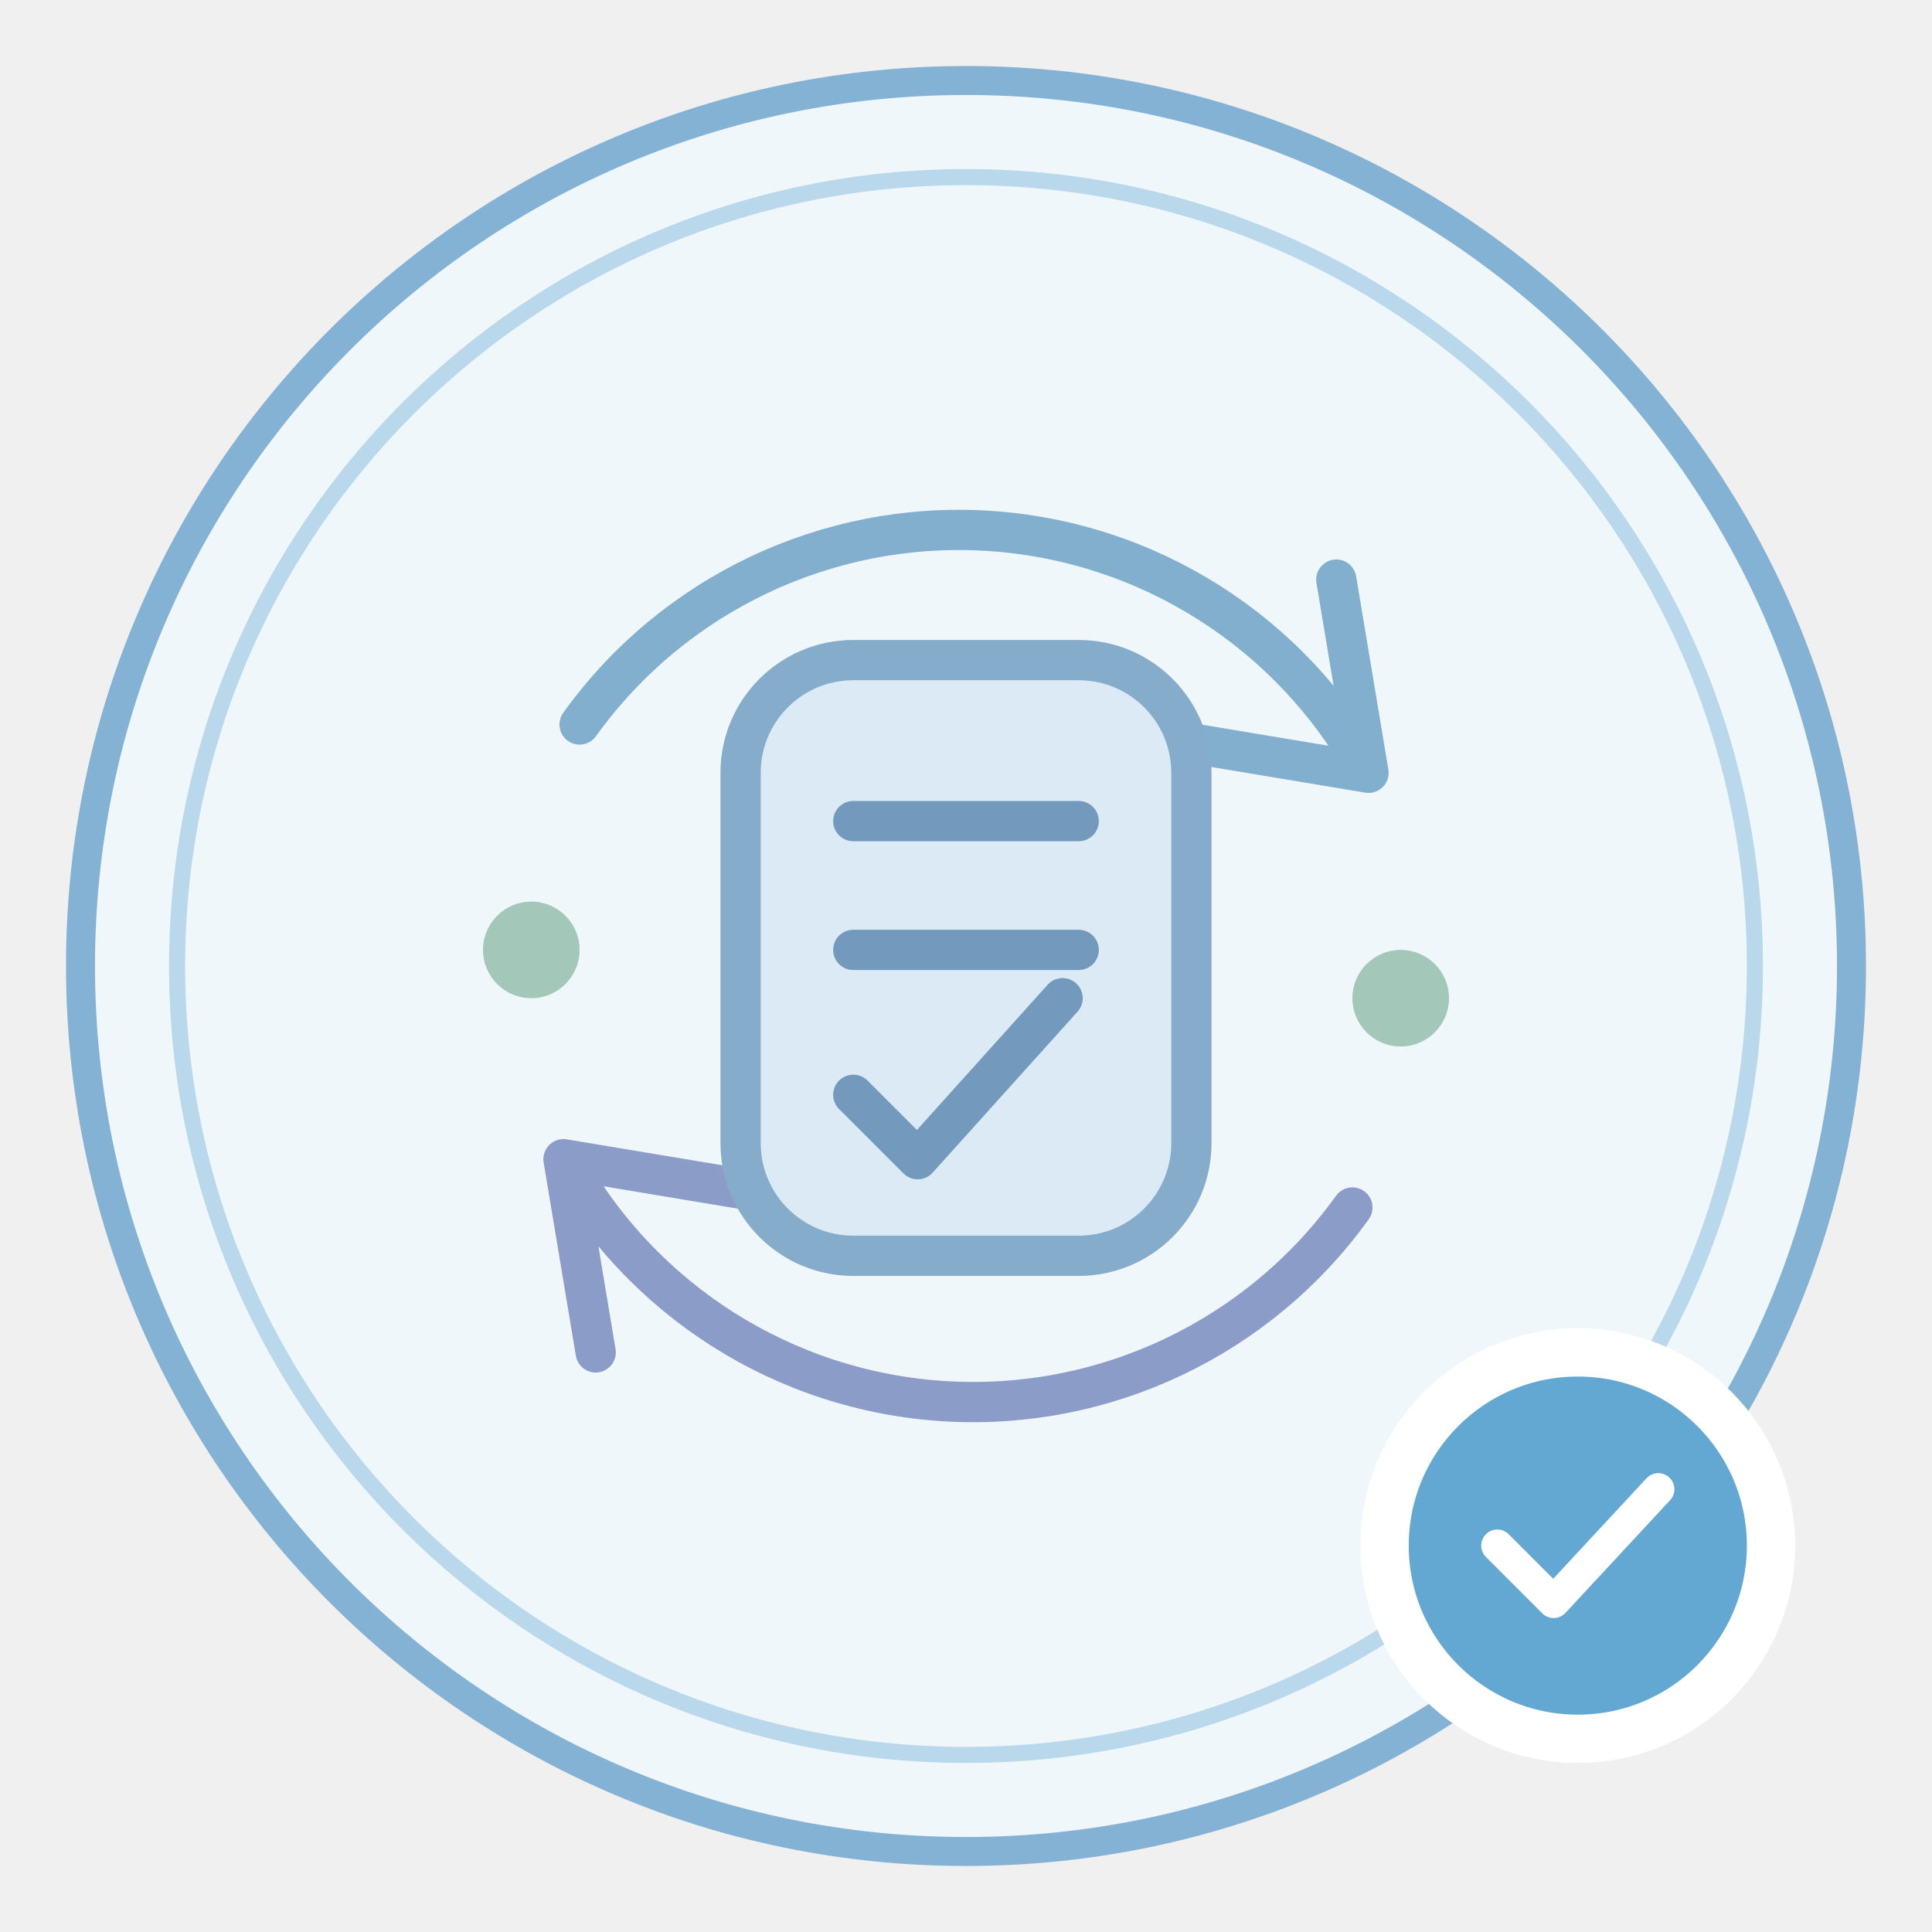
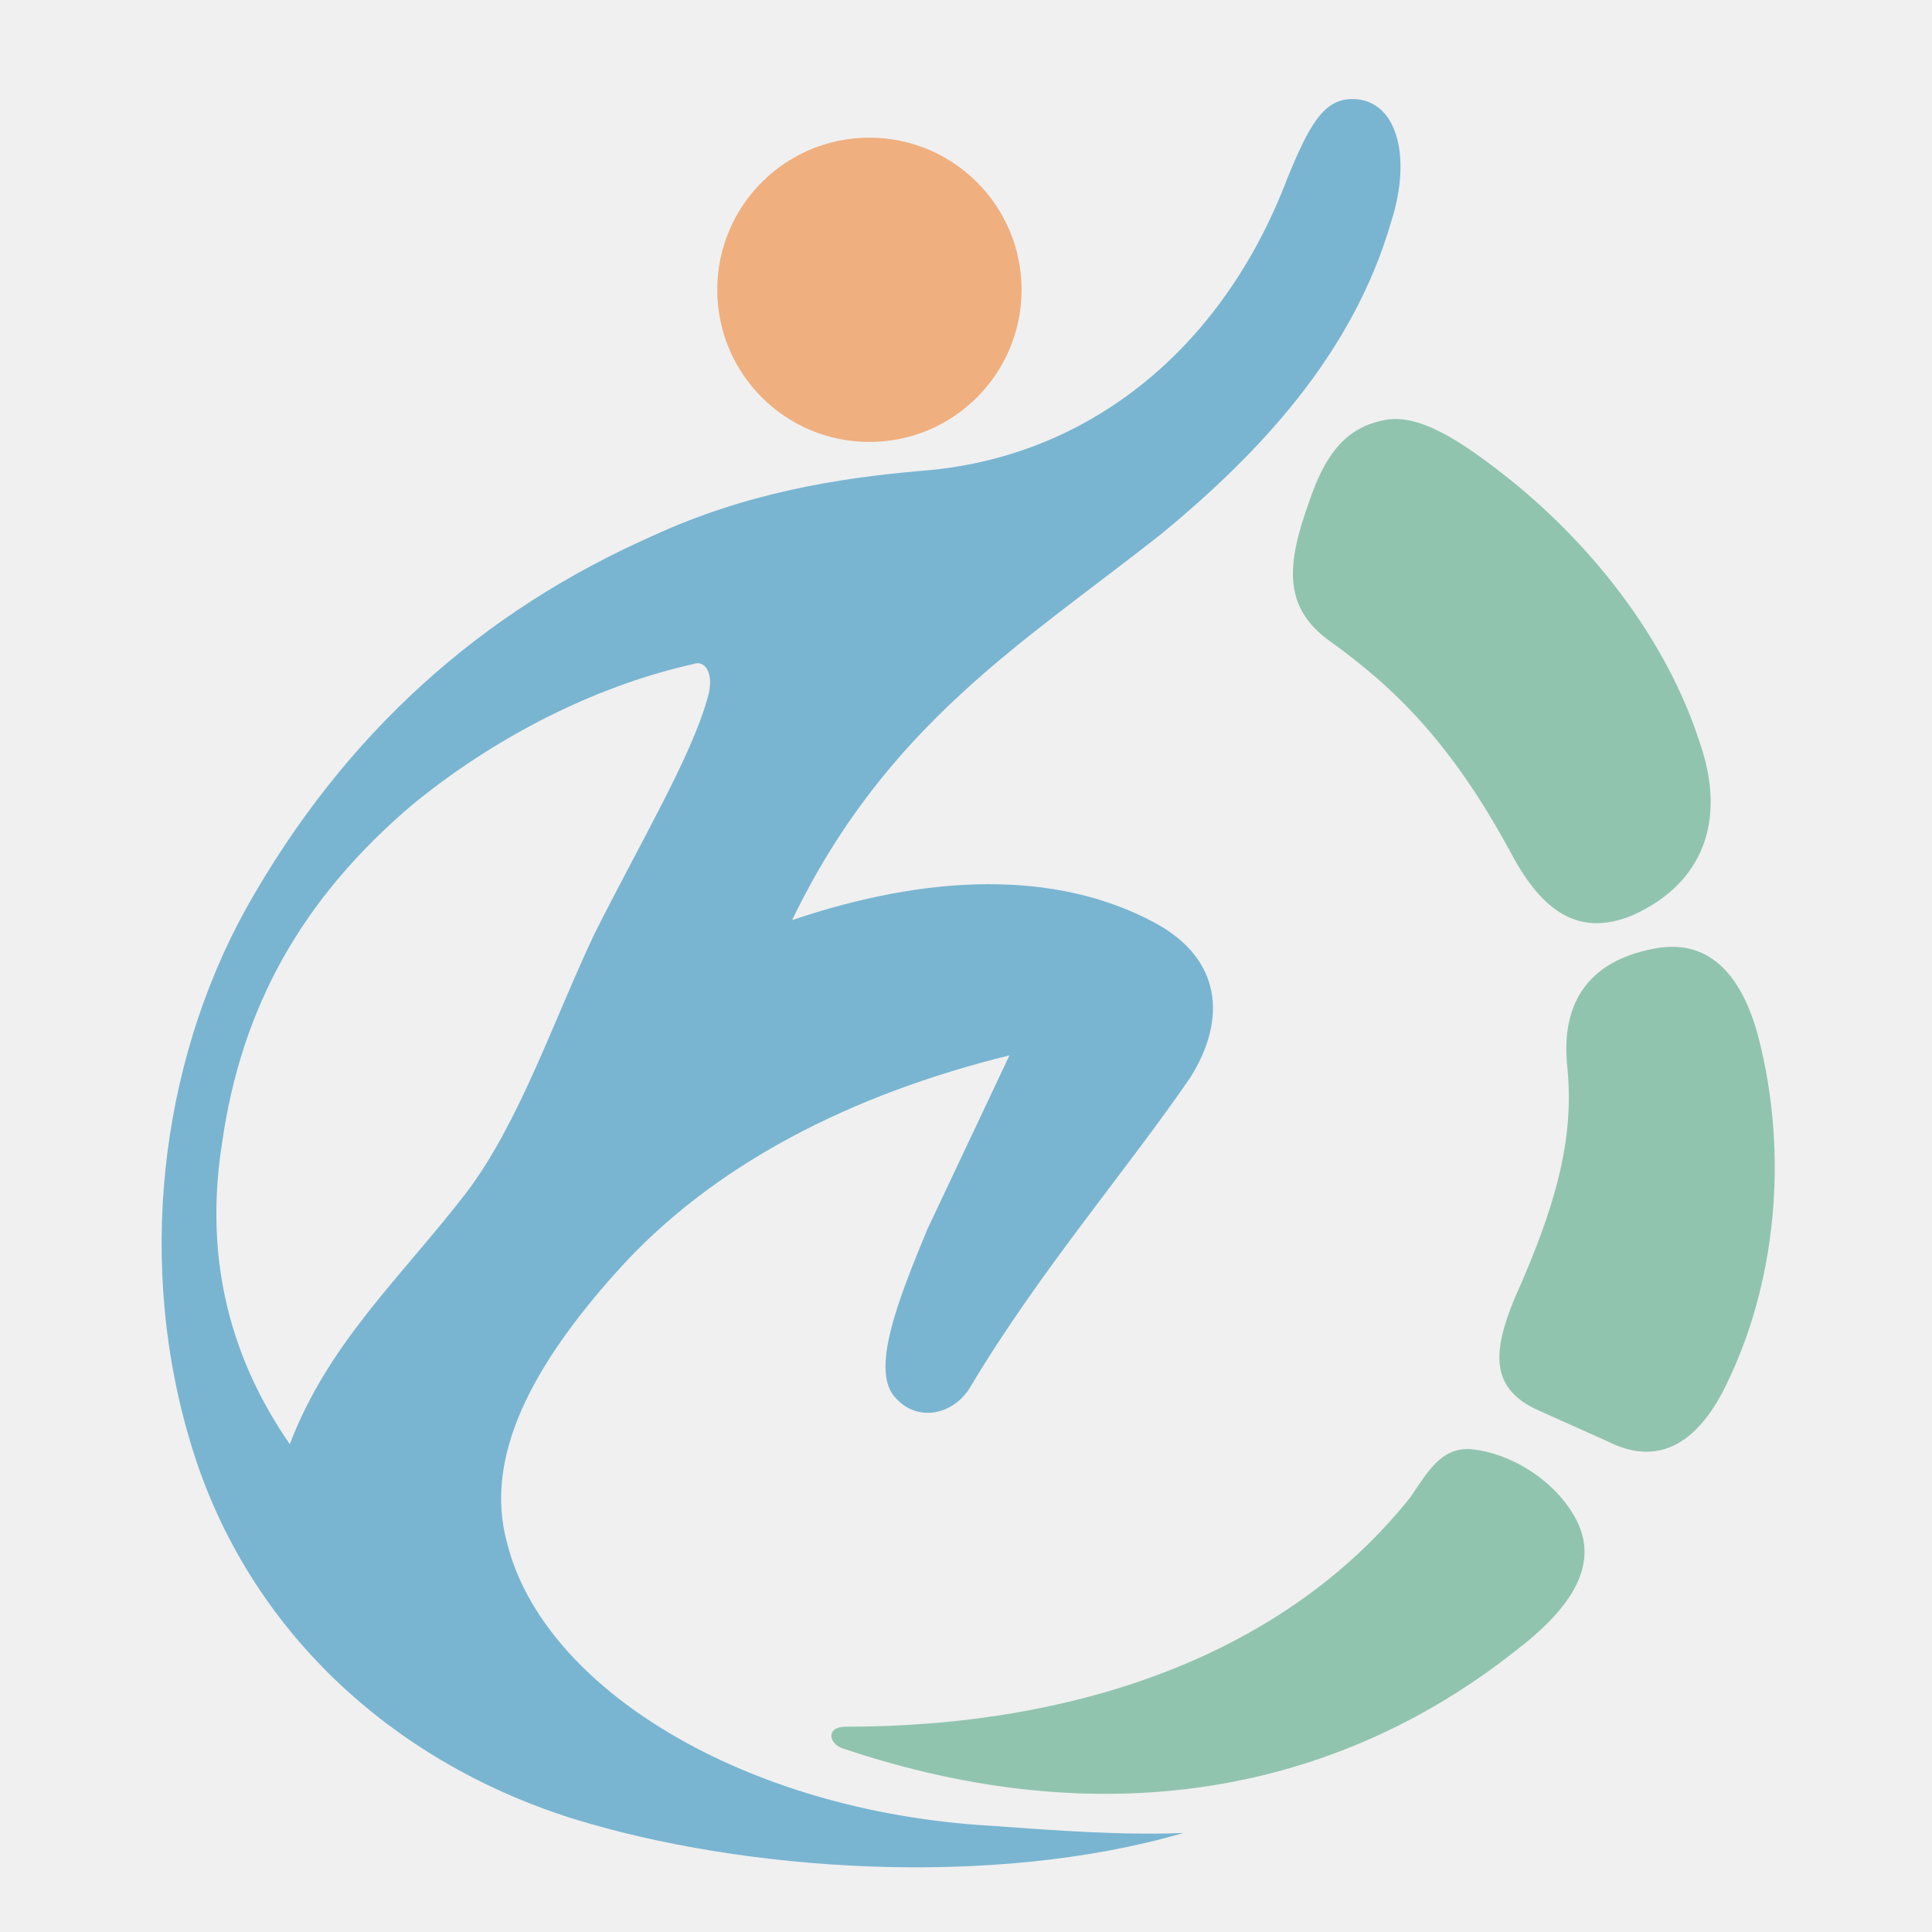
- <svg xmlns="http://www.w3.org/2000/svg" viewBox="0 0 120 120" fill="none">
-   <circle cx="60" cy="60" r="55" fill="#f0f7fb" stroke="#84b2d4" stroke-width="1.8" />
-   <circle cx="60" cy="60" r="49" stroke="#bad8eb" stroke-width="1" />
-   <g stroke="#739abc" stroke-width="2.5" stroke-linecap="round" stroke-linejoin="round">
-     <path d="M36 45a29 29 0 0 1 49 3m0 0-2-12m2 12-12-2" stroke="#82afcd" />
-     <path d="M84 75a29 29 0 0 1-49-3m0 0 2 12m-2-12 12 2" stroke="#8c9cc8" />
-     <rect x="46" y="41" width="28" height="37" rx="7" fill="#dbeaf5" stroke="#85adcb" />
-     <path d="M53 51h14M53 59h14m-14 9 4 4 9-10" />
-     <circle cx="33" cy="59" r="3" fill="#a3c8b9" stroke="none" />
-     <circle cx="87" cy="62" r="3" fill="#a3c8b9" stroke="none" />
-   </g>
-   <circle cx="98" cy="96" r="12" fill="#63a8d2" stroke="#fff" stroke-width="3" />
-   <path d="m93 96 3.5 3.5 6.5-7" stroke="#fff" stroke-width="2" stroke-linecap="round" stroke-linejoin="round" />
+ <svg xmlns="http://www.w3.org/2000/svg" viewBox="240 210 800 800" fill="none">
+   <circle cx="600" cy="330" r="63" fill="#efaf7f" />
+   <path fill="#79b5d1" fill-rule="evenodd" d="M800 251C818 251 825 274 816 302C800 357 761 398 721 431C664 476 607 510 568 591C624 572 677 570 718 592C746 607 748 632 733 656C707 694 670 737 642 784C635 796 620 799 611 789C600 778 612 748 624 719L658 647C593 663 535 692 495 737C461 775 440 813 450 849C465 909 548 960 650 966C678 968 704 970 730 969C651 992 548 985 477 963C401 939 343 884 320 811C296 735 306 651 342 586C383 513 440 463 510 432C549 414 587 408 621 405C690 400 746 355 773 284C782 262 788 251 800 251ZM527 485C491 493 449 512 411 543C365 582 340 627 332 683C325 727 333 769 360 808C376 766 406 739 433 704C455 675 469 633 486 597C505 559 526 524 533 499C536 489 532 483 527 485Z" />
+   <path fill="#91c4af" d="M813 384C827 381 844 392 862 406C898 434 930 474 944 518C955 550 945 576 916 589C892 599 877 585 865 562C841 518 818 495 790 475C771 461 773 443 782 418C789 397 798 387 813 384Z" />
+   <path fill="#91c4af" d="M924 603C947 598 961 613 968 639C981 689 975 742 955 783C944 806 928 818 906 807L877 794C857 785 858 770 867 748C884 710 892 682 889 652C886 624 899 608 924 603Z" />
+   <path fill="#91c4af" d="M848 810C864 811 883 822 892 838C904 859 888 878 867 894C792 953 696 970 589 934C583 932 582 925 590 925C688 925 773 894 824 830C832 818 837 810 848 810Z" />
</svg>
